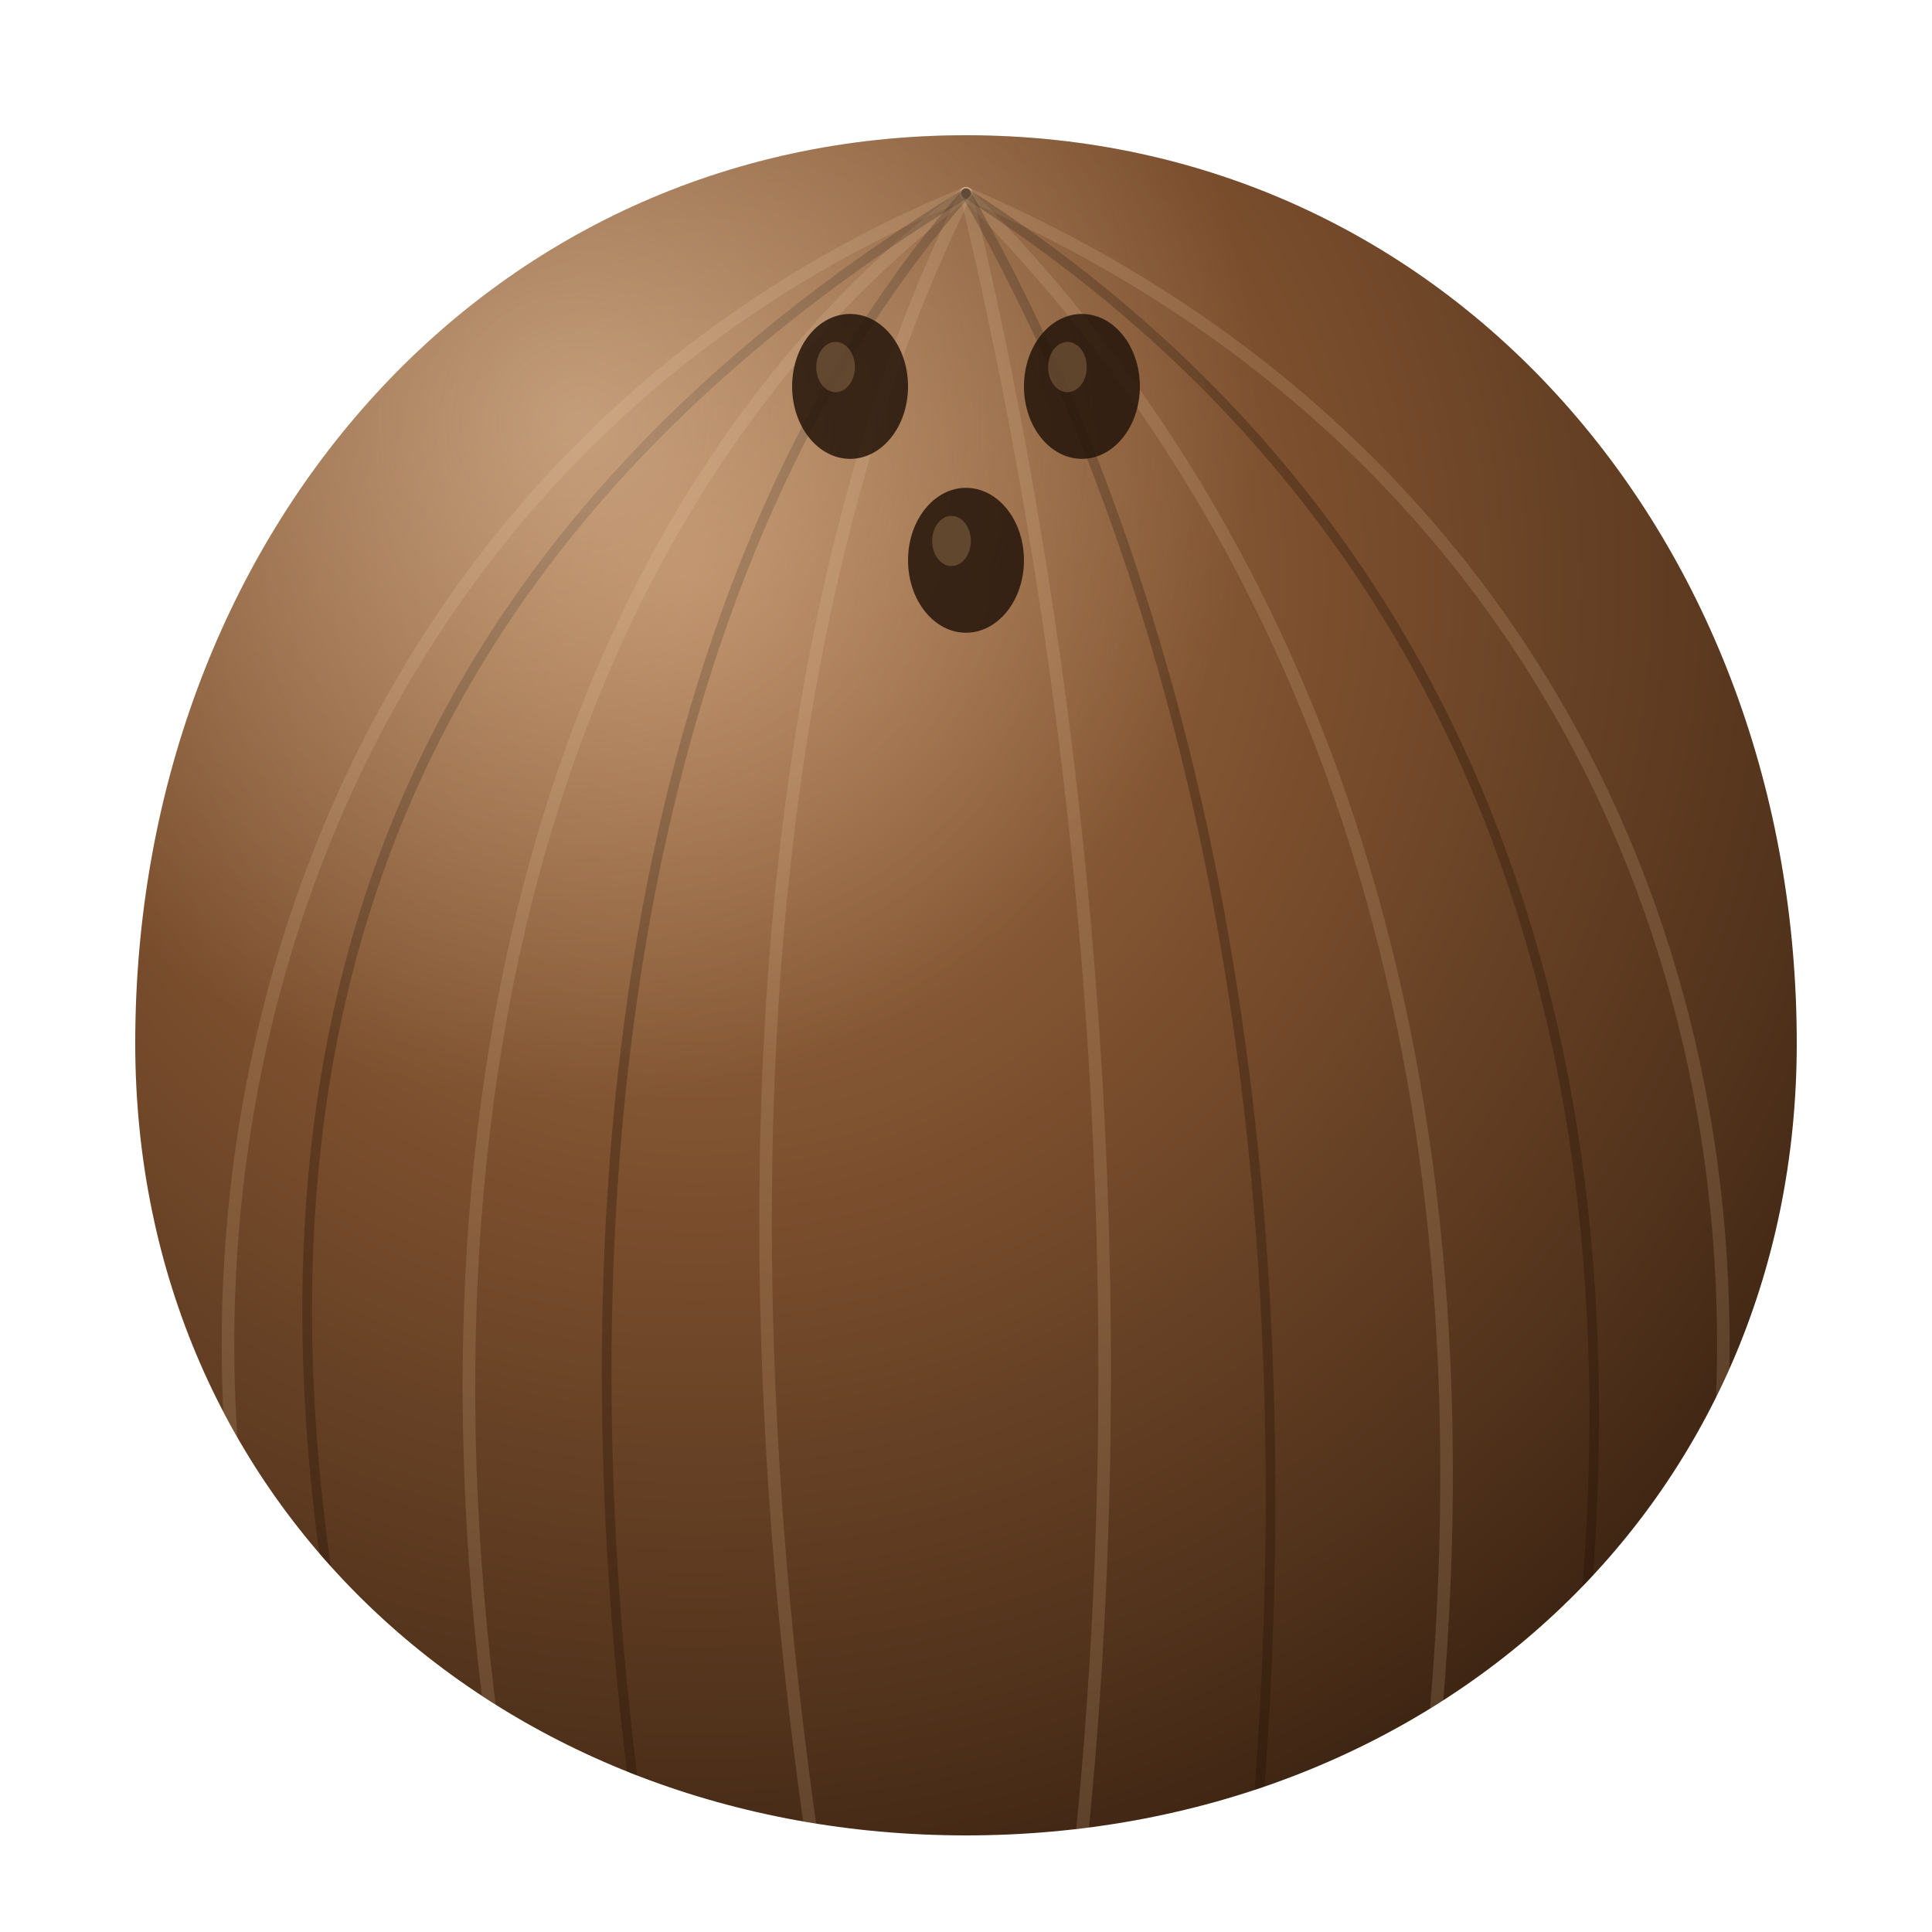
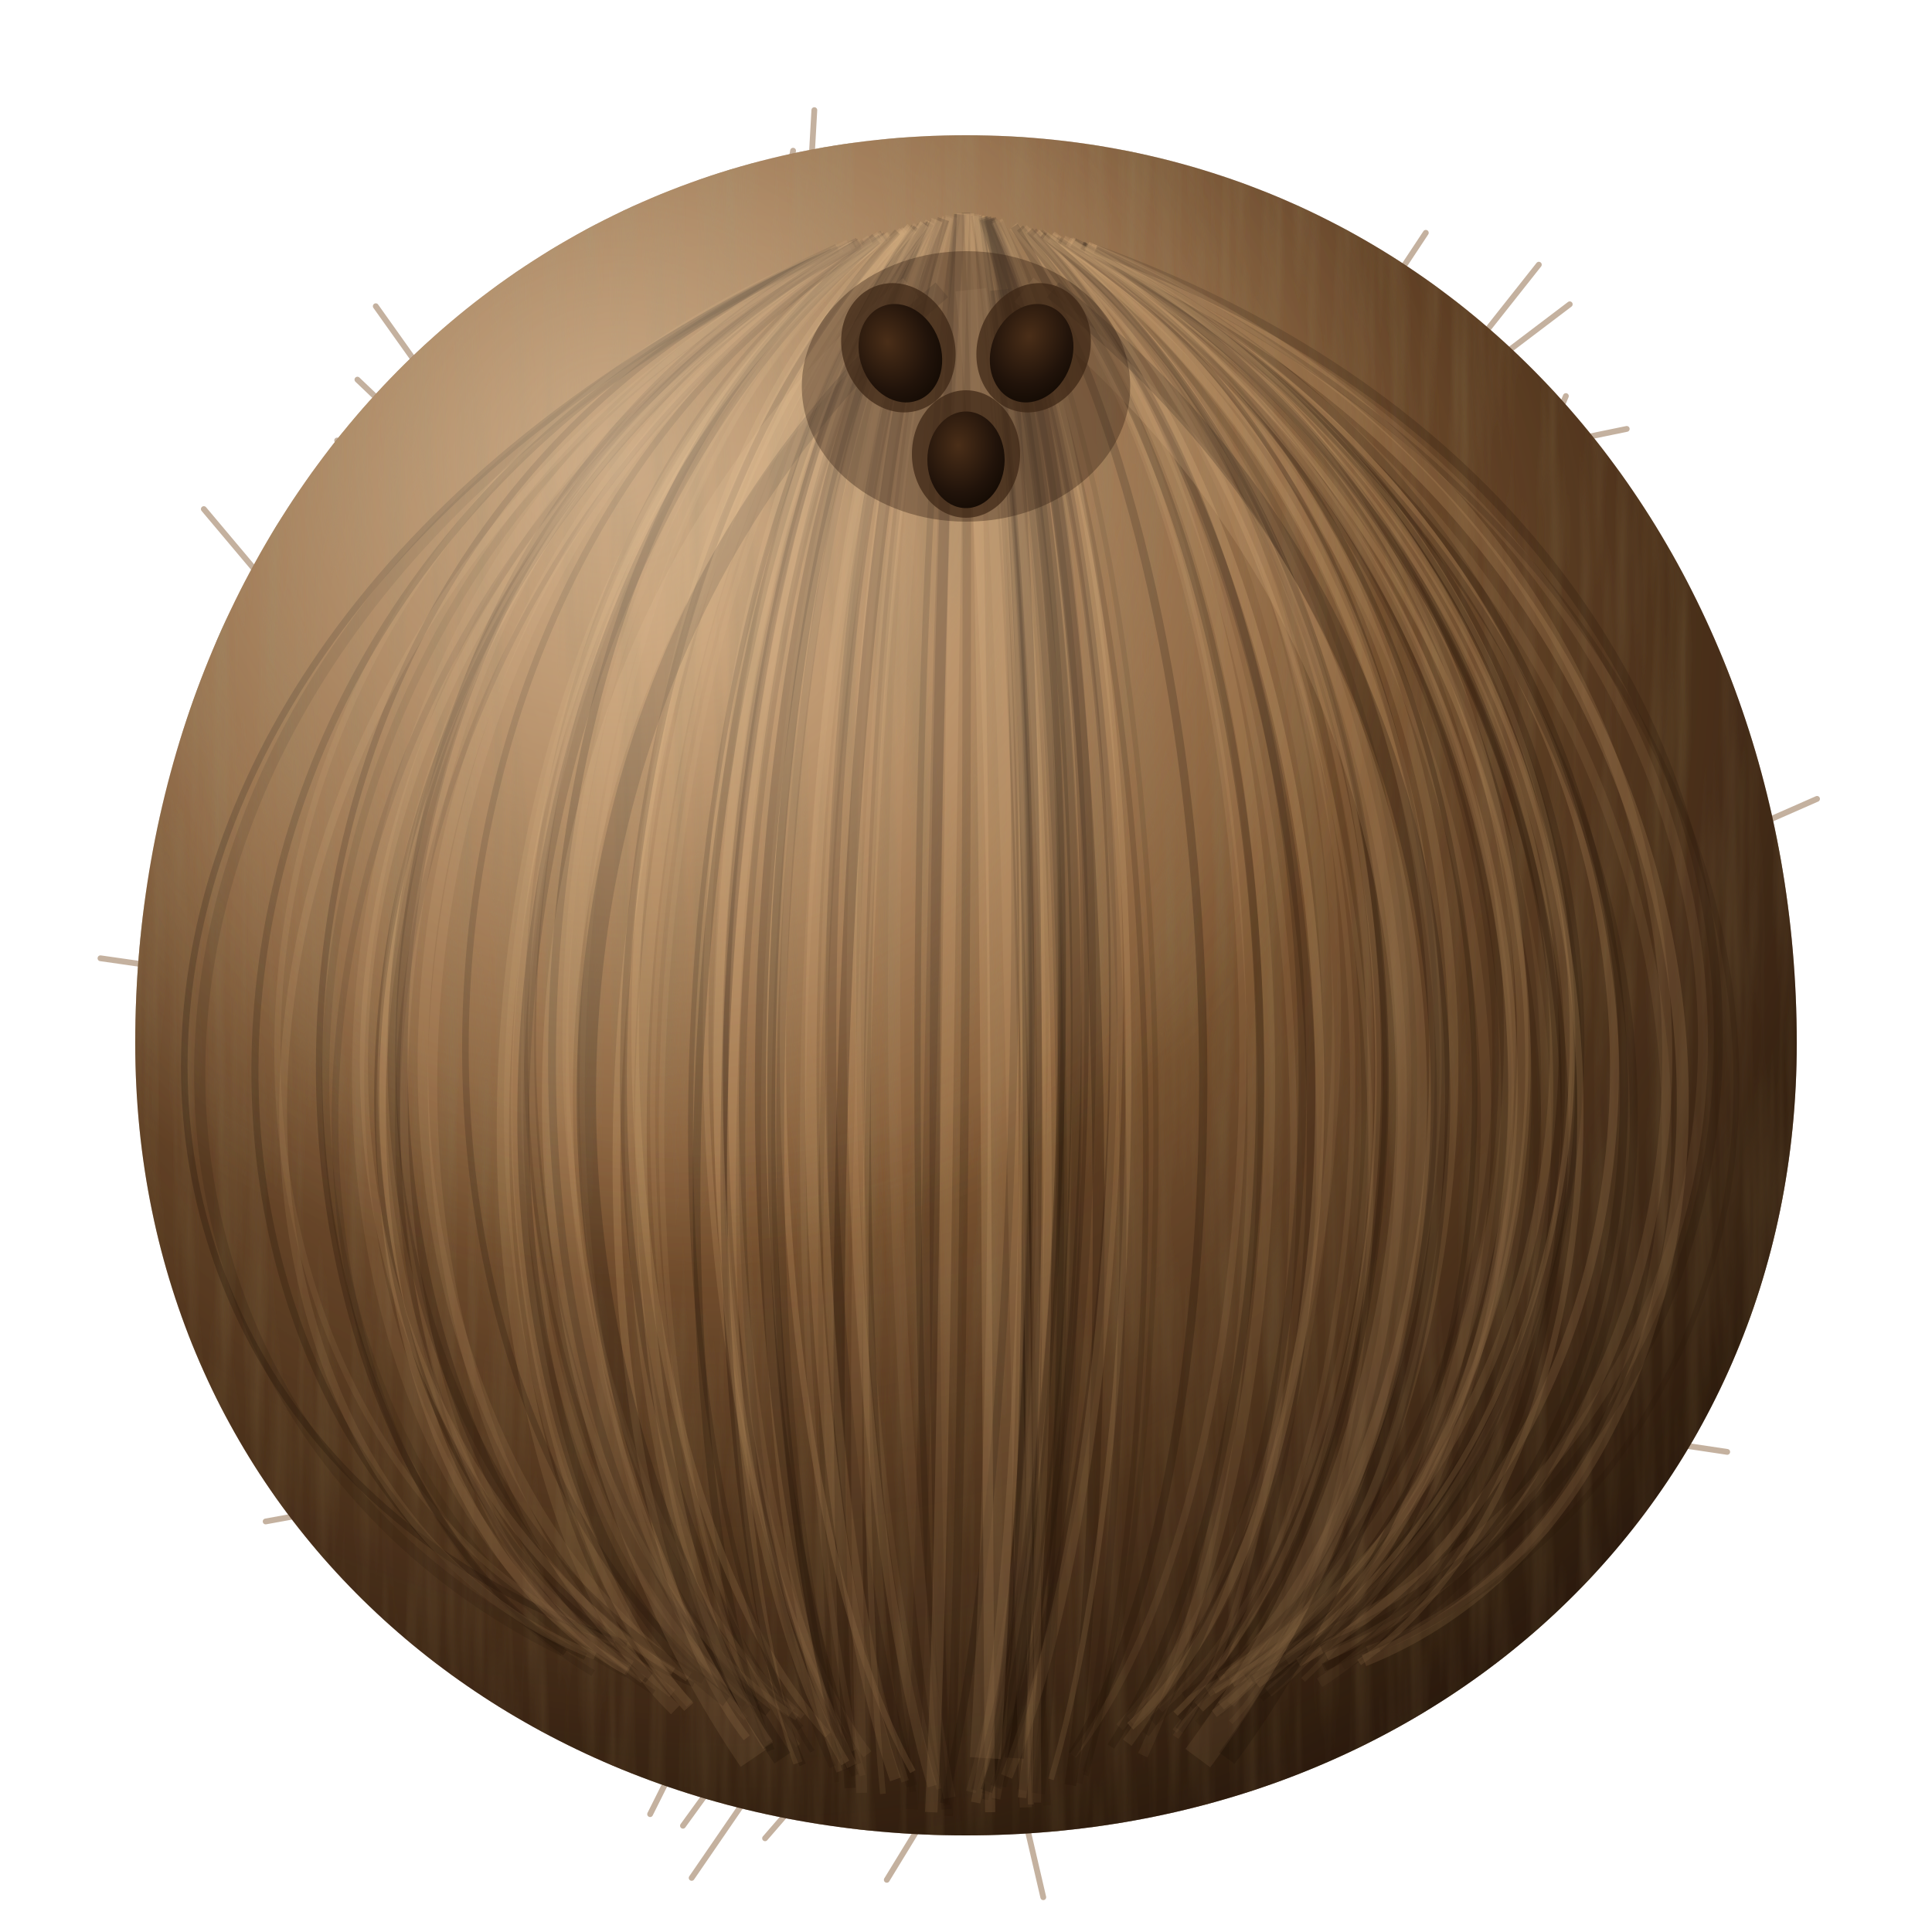
<svg xmlns="http://www.w3.org/2000/svg" viewBox="0 0 200 200" width="200" height="200">
  <defs>
-     <radialGradient id="h" cx=".34" cy=".26" r=".9">
-       <stop offset="0" stop-color="#A7744A" />
-       <stop offset=".42" stop-color="#7A4E2D" />
-       <stop offset=".78" stop-color="#4E301A" />
-       <stop offset="1" stop-color="#2E1A0C" />
-     </radialGradient>
-     <radialGradient id="g" cx=".3" cy=".22" r=".35">
-       <stop offset="0" stop-color="#FFE6C8" stop-opacity=".42" />
-       <stop offset="1" stop-color="#FFE6C8" stop-opacity="0" />
-     </radialGradient>
+     <radialGradient id="husk" cx=".36" cy=".3" r=".85">
+       <stop offset="0" stop-color="#A97B4F" />
+       <stop offset=".35" stop-color="#835A35" />
+       <stop offset=".7" stop-color="#5A3B21" />
+       <stop offset="1" stop-color="#2F1D0E" />
+     </radialGradient>
+     <radialGradient id="gloss" cx=".32" cy=".24" r=".42">
+       <stop offset="0" stop-color="#FFE9C9" stop-opacity=".5" />
+       <stop offset="1" stop-color="#FFE9C9" stop-opacity="0" />
+     </radialGradient>
+     <radialGradient id="shade" cx=".38" cy=".32" r=".78">
+       <stop offset=".35" stop-color="#1A0E05" stop-opacity="0" />
+       <stop offset=".8" stop-color="#1A0E05" stop-opacity=".45" />
+       <stop offset="1" stop-color="#1A0E05" stop-opacity=".8" />
+     </radialGradient>
+     <filter id="fib" x="0" y="0" width="100%" height="100%">
+       <feTurbulence type="fractalNoise" baseFrequency="0.55 0.035" numOctaves="3" seed="9" />
+       <feColorMatrix values="0 0 0 0 .22  0 0 0 0 .13  0 0 0 0 .05  0 0 0 1.3 -.5" />
+     </filter>
    <clipPath id="b">
      <path d="M100 14 C 150 14, 186 56, 186 108 C 186 156, 148 190, 100 190 C 52 190, 14 156, 14 108 C 14 56, 50 14, 100 14 Z" />
    </clipPath>
+     <radialGradient id="eye" cx=".4" cy=".35" r=".7">
+       <stop offset="0" stop-color="#4A2E18" />
+       <stop offset=".7" stop-color="#21130A" />
+       <stop offset="1" stop-color="#140B04" />
+     </radialGradient>
  </defs>
-   <path d="M100 14 C 150 14, 186 56, 186 108 C 186 156, 148 190, 100 190 C 52 190, 14 156, 14 108 C 14 56, 50 14, 100 14 Z" fill="url(#h)" />
-   <g clip-path="url(#b)" fill="none" stroke-linecap="round">
-     <g stroke="#E8C49B" stroke-opacity=".17" stroke-width="1.3">
-       <path d="M100 20 C 60 50, 40 110, 52 186" />
-       <path d="M100 20 C 80 60, 74 120, 84 190" />
-       <path d="M100 20 C 112 70, 118 130, 112 190" />
-       <path d="M100 20 C 136 56, 156 110, 148 184" />
-       <path d="M100 20 C 156 44, 182 96, 178 150" />
-       <path d="M100 20 C 46 42, 20 96, 24 150" />
-     </g>
-     <g stroke="#1E1006" stroke-opacity=".3" stroke-width="1">
-       <path d="M100 20 C 70 54, 56 114, 66 188" />
-       <path d="M100 20 C 124 62, 136 120, 130 190" />
-       <path d="M100 20 C 150 52, 170 104, 164 168" />
-       <path d="M100 20 C 38 58, 26 110, 34 164" />
-     </g>
-     <rect width="200" height="200" fill="url(#g)" />
+   <path d="M106.3 189.1 L108.0 196.4" stroke="#8A6440" stroke-opacity=".5" stroke-width=".6" stroke-linecap="round" />
+   <path d="M41.3 43.4 L37.0 39.3" stroke="#8A6440" stroke-opacity=".5" stroke-width=".6" stroke-linecap="round" />
+   <path d="M95.1 189.2 L91.8 194.6" stroke="#8A6440" stroke-opacity=".5" stroke-width=".6" stroke-linecap="round" />
+   <path d="M143.1 30.9 L147.6 24.1" stroke="#8A6440" stroke-opacity=".5" stroke-width=".6" stroke-linecap="round" />
+   <path d="M44.8 40.0 L38.9 31.7" stroke="#8A6440" stroke-opacity=".5" stroke-width=".6" stroke-linecap="round" />
+   <path d="M60.5 28.8 L59.7 24.8" stroke="#8A6440" stroke-opacity=".5" stroke-width=".6" stroke-linecap="round" />
+   <path d="M73.6 185.0 L70.7 189.0" stroke="#8A6440" stroke-opacity=".5" stroke-width=".6" stroke-linecap="round" />
+   <path d="M83.8 20.3 L84.3 11.4" stroke="#8A6440" stroke-opacity=".5" stroke-width=".6" stroke-linecap="round" />
+   <path d="M34.1 156.3 L27.5 157.5" stroke="#8A6440" stroke-opacity=".5" stroke-width=".6" stroke-linecap="round" />
+   <path d="M160.4 45.1 L162.1 41.0" stroke="#8A6440" stroke-opacity=".5" stroke-width=".6" stroke-linecap="round" />
+   <path d="M181.5 85.6 L188.1 82.7" stroke="#8A6440" stroke-opacity=".5" stroke-width=".6" stroke-linecap="round" />
+   <path d="M16.7 100.1 L10.4 99.2" stroke="#8A6440" stroke-opacity=".5" stroke-width=".6" stroke-linecap="round" />
+   <path d="M28.0 60.9 L21.1 52.7" stroke="#8A6440" stroke-opacity=".5" stroke-width=".6" stroke-linecap="round" />
+   <path d="M151.7 37.0 L159.3 27.4" stroke="#8A6440" stroke-opacity=".5" stroke-width=".6" stroke-linecap="round" />
+   <path d="M153.4 38.4 L162.5 31.5" stroke="#8A6440" stroke-opacity=".5" stroke-width=".6" stroke-linecap="round" />
+   <path d="M81.2 20.8 L82.1 15.6" stroke="#8A6440" stroke-opacity=".5" stroke-width=".6" stroke-linecap="round" />
+   <path d="M81.8 187.3 L79.2 190.3" stroke="#8A6440" stroke-opacity=".5" stroke-width=".6" stroke-linecap="round" />
+   <path d="M170.8 149.1 L178.8 150.3" stroke="#8A6440" stroke-opacity=".5" stroke-width=".6" stroke-linecap="round" />
+   <path d="M77.3 186.1 L71.6 194.4" stroke="#8A6440" stroke-opacity=".5" stroke-width=".6" stroke-linecap="round" />
+   <path d="M37.3 47.7 L34.9 45.6" stroke="#8A6440" stroke-opacity=".5" stroke-width=".6" stroke-linecap="round" />
+   <path d="M161.1 45.9 L168.4 44.4" stroke="#8A6440" stroke-opacity=".5" stroke-width=".6" stroke-linecap="round" />
+   <path d="M69.5 183.4 L67.3 187.8" stroke="#8A6440" stroke-opacity=".5" stroke-width=".6" stroke-linecap="round" />
+   <path d="M100 14 C 150 14, 186 56, 186 108 C 186 156, 148 190, 100 190 C 52 190, 14 156, 14 108 C 14 56, 50 14, 100 14 Z" fill="url(#husk)" />
+   <g clip-path="url(#b)">
+     <rect width="200" height="200" filter="url(#fib)" opacity=".9" />
+     <path d="M91.5 24.4 C44.5 55.9 46.1 144.5 77.1 177.1" fill="none" stroke="#2E1B0C" stroke-opacity="0.21" stroke-width="1.27" />
+     <path d="M111.1 25.2 C172.3 60.2 170.2 151.7 131.3 173.7" fill="none" stroke="#2E1B0C" stroke-opacity="0.26" stroke-width="1.00" />
+     <path d="M112.3 25.5 C182.5 62.6 180.1 146.9 134.4 172.1" fill="none" stroke="#C69866" stroke-opacity="0.32" stroke-width="0.92" />
+     <path d="M101.4 22.4 C108.2 61.0 107.9 144.2 102.9 186.3" fill="none" stroke="#2E1B0C" stroke-opacity="0.28" stroke-width="0.55" />
+     <path d="M103.6 23.0 C123.6 58.2 123.0 152.5 112.3 183.4" fill="none" stroke="#2E1B0C" stroke-opacity="0.15" stroke-width="0.55" />
+     <path d="M104.9 23.4 C136.0 59.5 135.0 151.1 111.1 181.7" fill="none" stroke="#C69866" stroke-opacity="0.19" stroke-width="0.75" />
+     <path d="M96.3 23.0 C75.1 58.5 75.8 153.3 87.1 183.3" fill="none" stroke="#C69866" stroke-opacity="0.23" stroke-width="1.09" />
+     <path d="M94.7 23.5 C66.5 56.9 67.4 146.2 88.4 181.2" fill="none" stroke="#C69866" stroke-opacity="0.26" stroke-width="0.58" />
+     <path d="M95.0 23.4 C67.8 59.3 68.8 154.3 89.8 181.6" fill="none" stroke="#C69866" stroke-opacity="0.19" stroke-width="1.02" />
+     <path d="M110.8 25.1 C171.2 55.5 169.2 150.4 127.5 174.1" fill="none" stroke="#C69866" stroke-opacity="0.28" stroke-width="1.17" />
+     <path d="M91.1 24.5 C43.5 61.7 45.1 153.7 78.4 176.6" fill="none" stroke="#C69866" stroke-opacity="0.15" stroke-width="0.73" />
+     <path d="M108.2 24.4 C152.4 59.0 150.9 149.0 121.7 177.4" fill="none" stroke="#C69866" stroke-opacity="0.30" stroke-width="0.62" />
+     <path d="M86.1 26.0 C-0.9 65.8 2.0 149.2 64.9 170.2" fill="none" stroke="#2E1B0C" stroke-opacity="0.34" stroke-width="0.68" />
+     <path d="M106.9 24.0 C149.0 60.2 147.6 147.5 121.6 179.2" fill="none" stroke="#C69866" stroke-opacity="0.17" stroke-width="0.55" />
+     <path d="M102.5 22.7 C115.9 54.5 115.4 154.8 110.8 184.8" fill="none" stroke="#2E1B0C" stroke-opacity="0.33" stroke-width="1.22" />
+     <path d="M111.2 25.2 C175.9 62.9 173.7 146.1 126.1 173.6" fill="none" stroke="#C69866" stroke-opacity="0.25" stroke-width="0.92" />
+     <path d="M97.6 22.7 C82.4 58.1 83.0 147.0 94.4 184.9" fill="none" stroke="#2E1B0C" stroke-opacity="0.25" stroke-width="1.13" />
+     <path d="M95.9 23.2 C74.0 63.8 74.7 146.1 88.6 182.7" fill="none" stroke="#2E1B0C" stroke-opacity="0.33" stroke-width="1.14" />
+     <path d="M109.1 24.6 C154.4 64.4 152.9 144.6 127.4 176.4" fill="none" stroke="#C69866" stroke-opacity="0.17" stroke-width="0.92" />
+     <path d="M97.8 22.6 C85.7 54.0 86.1 144.7 97.2 185.2" fill="none" stroke="#C69866" stroke-opacity="0.14" stroke-width="0.55" />
+     <path d="M113.3 25.8 C195.1 60.0 192.4 147.8 133.0 170.9" fill="none" stroke="#C69866" stroke-opacity="0.19" stroke-width="1.02" />
+     <path d="M102.4 22.7 C115.7 57.9 115.3 145.5 103.2 184.9" fill="none" stroke="#2E1B0C" stroke-opacity="0.29" stroke-width="0.80" />
+     <path d="M88.2 25.4 C26.6 61.3 28.7 153.4 64.9 172.9" fill="none" stroke="#C69866" stroke-opacity="0.28" stroke-width="1.00" />
+     <path d="M98.1 22.5 C87.5 62.4 87.9 149.0 94.5 185.5" fill="none" stroke="#2E1B0C" stroke-opacity="0.24" stroke-width="0.70" />
+     <path d="M101.0 22.3 C107.0 59.1 106.8 149.1 97.7 186.7" fill="none" stroke="#2E1B0C" stroke-opacity="0.34" stroke-width="0.80" />
+     <path d="M111.1 25.2 C178.7 59.6 176.5 145.5 129.0 173.7" fill="none" stroke="#2E1B0C" stroke-opacity="0.28" stroke-width="1.21" />
+     <path d="M108.2 24.3 C156.5 60.8 154.9 145.2 126.2 177.5" fill="none" stroke="#2E1B0C" stroke-opacity="0.15" stroke-width="0.61" />
+     <path d="M107.7 24.2 C146.5 55.2 145.2 154.6 117.0 178.1" fill="none" stroke="#C69866" stroke-opacity="0.12" stroke-width="1.17" />
+     <path d="M89.4 25.0 C24.3 64.0 26.5 155.4 71.8 174.4" fill="none" stroke="#2E1B0C" stroke-opacity="0.31" stroke-width="0.53" />
+     <path d="M107.5 24.1 C150.1 55.3 148.7 153.0 124.0 178.4" fill="none" stroke="#2E1B0C" stroke-opacity="0.16" stroke-width="0.76" />
+     <path d="M101.8 22.5 C112.8 56.2 112.4 147.0 102.0 185.7" fill="none" stroke="#2E1B0C" stroke-opacity="0.30" stroke-width="0.81" />
+     <path d="M96.3 23.1 C75.7 59.0 76.4 145.0 87.6 183.2" fill="none" stroke="#2E1B0C" stroke-opacity="0.34" stroke-width="0.83" />
+     <path d="M106.9 24.0 C143.1 63.1 141.8 152.1 122.1 179.1" fill="none" stroke="#2E1B0C" stroke-opacity="0.25" stroke-width="1.01" />
+     <path d="M111.1 25.2 C169.0 63.0 167.0 155.0 126.9 173.7" fill="none" stroke="#2E1B0C" stroke-opacity="0.24" stroke-width="1.08" />
+     <path d="M91.2 24.5 C44.1 61.0 45.7 147.8 71.3 176.7" fill="none" stroke="#C69866" stroke-opacity="0.26" stroke-width="1.26" />
+     <path d="M94.3 23.6 C60.3 64.2 61.4 151.0 82.6 180.7" fill="none" stroke="#C69866" stroke-opacity="0.16" stroke-width="0.52" />
+     <path d="M99.4 22.2 C96.3 58.3 96.4 147.9 94.4 187.3" fill="none" stroke="#2E1B0C" stroke-opacity="0.18" stroke-width="1.29" />
+     <path d="M99.4 22.2 C96.1 64.0 96.2 153.9 98.0 187.3" fill="none" stroke="#2E1B0C" stroke-opacity="0.25" stroke-width="1.08" />
+     <path d="M110.0 24.9 C165.3 65.5 163.4 149.6 131.3 175.2" fill="none" stroke="#C69866" stroke-opacity="0.17" stroke-width="1.07" />
+     <path d="M104.9 23.4 C135.8 56.9 134.8 146.3 118.3 181.7" fill="none" stroke="#C69866" stroke-opacity="0.16" stroke-width="1.06" />
+     <path d="M110.0 24.9 C172.4 64.4 170.4 147.8 125.7 175.1" fill="none" stroke="#C69866" stroke-opacity="0.27" stroke-width="0.57" />
+     <path d="M88.6 25.3 C18.7 58.3 21.0 151.0 64.9 173.3" fill="none" stroke="#2E1B0C" stroke-opacity="0.15" stroke-width="0.77" />
+     <path d="M98.2 22.5 C88.1 61.0 88.5 155.5 91.4 185.7" fill="none" stroke="#C69866" stroke-opacity="0.23" stroke-width="0.60" />
+     <path d="M93.7 23.8 C56.5 64.6 57.7 154.9 77.3 179.9" fill="none" stroke="#C69866" stroke-opacity="0.31" stroke-width="0.80" />
+     <path d="M107.6 24.2 C153.6 62.1 152.0 151.8 119.3 178.2" fill="none" stroke="#2E1B0C" stroke-opacity="0.20" stroke-width="1.10" />
+     <path d="M112.9 25.7 C189.2 55.4 186.7 149.9 137.3 171.4" fill="none" stroke="#C69866" stroke-opacity="0.26" stroke-width="1.04" />
+     <path d="M101.9 22.5 C111.6 61.6 111.3 146.1 107.1 185.6" fill="none" stroke="#2E1B0C" stroke-opacity="0.28" stroke-width="0.60" />
+     <path d="M112.1 25.5 C174.9 62.6 172.7 151.2 132.5 172.5" fill="none" stroke="#2E1B0C" stroke-opacity="0.28" stroke-width="0.87" />
+     <path d="M94.7 23.5 C67.2 62.6 68.2 153.1 79.8 181.2" fill="none" stroke="#2E1B0C" stroke-opacity="0.30" stroke-width="0.79" />
+     <path d="M93.4 23.9 C57.3 54.5 58.5 150.1 85.7 179.6" fill="none" stroke="#C69866" stroke-opacity="0.27" stroke-width="0.78" />
+     <path d="M95.3 23.3 C69.4 63.3 70.2 148.2 87.1 182.0" fill="none" stroke="#2E1B0C" stroke-opacity="0.17" stroke-width="0.72" />
+     <path d="M88.8 25.2 C31.0 62.7 33.0 146.2 71.3 173.6" fill="none" stroke="#C69866" stroke-opacity="0.20" stroke-width="1.09" />
+     <path d="M108.8 24.5 C162.0 55.8 160.2 148.8 126.4 176.6" fill="none" stroke="#C69866" stroke-opacity="0.23" stroke-width="0.95" />
+     <path d="M91.7 24.4 C47.1 54.4 48.6 153.6 79.5 177.3" fill="none" stroke="#2E1B0C" stroke-opacity="0.34" stroke-width="0.81" />
+     <path d="M101.5 22.4 C110.0 65.7 109.7 152.2 105.8 186.1" fill="none" stroke="#C69866" stroke-opacity="0.29" stroke-width="0.89" />
+     <path d="M102.8 22.8 C119.8 63.2 119.2 151.9 102.1 184.4" fill="none" stroke="#2E1B0C" stroke-opacity="0.25" stroke-width="0.87" />
+     <path d="M91.4 24.5 C42.4 60.0 44.0 151.8 69.9 177.0" fill="none" stroke="#C69866" stroke-opacity="0.23" stroke-width="1.27" />
+     <path d="M111.0 25.1 C167.9 61.5 165.9 144.6 134.9 173.9" fill="none" stroke="#C69866" stroke-opacity="0.17" stroke-width="0.56" />
+     <path d="M101.1 22.3 C107.9 64.4 107.7 152.3 101.0 186.6" fill="none" stroke="#C69866" stroke-opacity="0.29" stroke-width="0.98" />
+     <path d="M112.0 25.4 C183.3 58.1 180.9 153.7 137.0 172.6" fill="none" stroke="#2E1B0C" stroke-opacity="0.32" stroke-width="0.85" />
+     <path d="M107.2 24.1 C147.9 54.5 146.5 144.9 115.9 178.8" fill="none" stroke="#C69866" stroke-opacity="0.15" stroke-width="0.90" />
+     <path d="M105.6 23.6 C137.5 61.8 136.5 147.7 115.0 180.8" fill="none" stroke="#2E1B0C" stroke-opacity="0.30" stroke-width="0.82" />
+     <path d="M91.1 24.6 C35.5 58.4 37.3 148.5 77.1 176.5" fill="none" stroke="#2E1B0C" stroke-opacity="0.27" stroke-width="0.68" />
+     <path d="M86.1 26.0 C12.5 55.7 15.0 149.5 63.6 170.1" fill="none" stroke="#C69866" stroke-opacity="0.16" stroke-width="0.64" />
+     <path d="M97.3 22.8 C83.2 55.3 83.7 146.0 86.6 184.5" fill="none" stroke="#2E1B0C" stroke-opacity="0.16" stroke-width="0.52" />
+     <path d="M98.5 22.4 C90.5 54.6 90.7 148.8 98.3 186.1" fill="none" stroke="#C69866" stroke-opacity="0.13" stroke-width="1.27" />
+     <path d="M92.1 24.2 C51.8 56.0 53.2 151.5 77.2 177.9" fill="none" stroke="#C69866" stroke-opacity="0.14" stroke-width="0.54" />
+     <path d="M106.4 23.8 C140.6 59.6 139.5 155.2 121.7 179.8" fill="none" stroke="#C69866" stroke-opacity="0.17" stroke-width="0.71" />
+     <path d="M108.8 24.5 C160.3 55.1 158.6 152.2 123.3 176.7" fill="none" stroke="#2E1B0C" stroke-opacity="0.27" stroke-width="0.50" />
+     <path d="M86.8 25.8 C19.5 54.4 21.8 144.6 58.5 171.1" fill="none" stroke="#2E1B0C" stroke-opacity="0.33" stroke-width="0.66" />
+     <path d="M113.3 25.8 C188.1 65.0 185.6 155.3 141.6 170.9" fill="none" stroke="#C69866" stroke-opacity="0.18" stroke-width="0.99" />
+     <path d="M112.5 25.6 C176.5 64.2 174.3 145.4 133.2 171.9" fill="none" stroke="#C69866" stroke-opacity="0.19" stroke-width="1.04" />
+     <path d="M112.0 25.4 C174.8 62.8 172.7 154.0 137.2 172.6" fill="none" stroke="#2E1B0C" stroke-opacity="0.33" stroke-width="0.79" />
+     <path d="M97.6 22.7 C84.9 59.8 85.4 147.2 96.5 184.9" fill="none" stroke="#C69866" stroke-opacity="0.26" stroke-width="0.98" />
+     <path d="M105.9 23.7 C138.5 55.8 137.4 152.5 116.7 180.4" fill="none" stroke="#C69866" stroke-opacity="0.21" stroke-width="1.11" />
+     <path d="M105.0 23.4 C130.4 64.1 129.6 151.7 111.0 181.6" fill="none" stroke="#2E1B0C" stroke-opacity="0.32" stroke-width="0.86" />
+     <path d="M111.1 25.2 C177.7 58.4 175.5 144.9 129.8 173.7" fill="none" stroke="#C69866" stroke-opacity="0.31" stroke-width="0.58" />
+     <path d="M101.9 22.6 C111.9 61.8 111.5 146.9 100.5 185.5" fill="none" stroke="#C69866" stroke-opacity="0.15" stroke-width="1.02" />
+     <path d="M102.4 22.7 C114.4 65.6 114.0 146.6 103.6 184.9" fill="none" stroke="#2E1B0C" stroke-opacity="0.23" stroke-width="1.12" />
+     <path d="M102.9 22.8 C120.6 56.3 120.1 146.1 108.8 184.2" fill="none" stroke="#C69866" stroke-opacity="0.29" stroke-width="0.59" />
+     <path d="M86.7 25.8 C2.6 64.7 5.4 145.0 58.3 170.9" fill="none" stroke="#2E1B0C" stroke-opacity="0.19" stroke-width="1.16" />
+     <path d="M103.2 22.9 C122.2 64.5 121.6 148.2 112.4 183.8" fill="none" stroke="#2E1B0C" stroke-opacity="0.24" stroke-width="0.59" />
+     <path d="M109.4 24.7 C163.9 56.5 162.1 150.5 130.6 175.9" fill="none" stroke="#2E1B0C" stroke-opacity="0.30" stroke-width="0.56" />
+     <path d="M95.7 23.2 C71.3 60.6 72.2 152.8 82.6 182.5" fill="none" stroke="#C69866" stroke-opacity="0.25" stroke-width="0.98" />
+     <path d="M92.0 24.3 C48.2 58.0 49.7 149.2 83.1 177.7" fill="none" stroke="#C69866" stroke-opacity="0.16" stroke-width="0.63" />
+     <path d="M112.1 25.4 C184.2 65.8 181.8 151.3 139.0 172.5" fill="none" stroke="#2E1B0C" stroke-opacity="0.26" stroke-width="0.83" />
+     <path d="M112.5 25.6 C190.6 59.8 188.0 153.3 141.2 171.9" fill="none" stroke="#C69866" stroke-opacity="0.32" stroke-width="1.24" />
+     <path d="M94.2 23.7 C57.7 55.2 58.9 152.7 79.6 180.5" fill="none" stroke="#C69866" stroke-opacity="0.22" stroke-width="1.01" />
+     <path d="M87.1 25.7 C9.9 59.2 12.4 148.1 60.6 171.5" fill="none" stroke="#2E1B0C" stroke-opacity="0.30" stroke-width="0.73" />
+     <path d="M88.9 25.2 C28.9 54.9 30.9 145.8 67.2 173.7" fill="none" stroke="#2E1B0C" stroke-opacity="0.29" stroke-width="1.28" />
+     <path d="M113.4 25.8 C196.5 55.9 193.7 147.7 136.8 170.7" fill="none" stroke="#2E1B0C" stroke-opacity="0.26" stroke-width="0.93" />
+     <path d="M96.1 23.1 C71.9 59.6 72.7 154.6 86.2 182.9" fill="none" stroke="#2E1B0C" stroke-opacity="0.21" stroke-width="0.69" />
+     <path d="M108.6 24.5 C151.6 60.4 150.2 150.4 120.1 177.0" fill="none" stroke="#C69866" stroke-opacity="0.13" stroke-width="0.66" />
+     <path d="M107.6 24.2 C150.1 63.4 148.7 155.8 127.4 178.3" fill="none" stroke="#C69866" stroke-opacity="0.16" stroke-width="0.51" />
+     <path d="M98.1 22.5 C87.8 60.6 88.1 145.1 89.2 185.6" fill="none" stroke="#C69866" stroke-opacity="0.17" stroke-width="1.14" />
+     <path d="M97.7 22.7 C85.5 59.2 85.9 151.5 88.0 185.1" fill="none" stroke="#2E1B0C" stroke-opacity="0.33" stroke-width="1.15" />
+     <path d="M92.9 24.0 C56.3 63.5 57.5 150.1 82.9 178.9" fill="none" stroke="#2E1B0C" stroke-opacity="0.26" stroke-width="0.72" />
+     <path d="M90.7 24.7 C44.1 64.8 45.7 154.9 75.2 176.1" fill="none" stroke="#2E1B0C" stroke-opacity="0.28" stroke-width="1.24" />
+     <path d="M108.8 24.5 C159.9 60.2 158.2 146.0 124.1 176.7" fill="none" stroke="#C69866" stroke-opacity="0.26" stroke-width="1.29" />
+     <path d="M101.3 22.4 C108.6 59.5 108.4 153.6 102.0 186.3" fill="none" stroke="#2E1B0C" stroke-opacity="0.34" stroke-width="0.62" />
+     <path d="M94.8 23.5 C65.3 64.2 66.2 153.9 84.1 181.3" fill="none" stroke="#2E1B0C" stroke-opacity="0.27" stroke-width="0.52" />
+     <path d="M102.1 22.6 C114.1 57.4 113.7 152.5 105.8 185.3" fill="none" stroke="#2E1B0C" stroke-opacity="0.17" stroke-width="1.03" />
+     <path d="M96.4 23.0 C75.9 65.5 76.6 151.7 94.5 183.4" fill="none" stroke="#C69866" stroke-opacity="0.30" stroke-width="0.64" />
+     <path d="M96.7 22.9 C76.7 57.3 77.4 155.4 88.5 183.8" fill="none" stroke="#2E1B0C" stroke-opacity="0.21" stroke-width="0.81" />
+     <path d="M93.9 23.7 C62.3 65.8 63.4 145.0 79.6 180.2" fill="none" stroke="#C69866" stroke-opacity="0.16" stroke-width="0.56" />
+     <path d="M100.7 22.2 C105.1 61.6 105.0 153.8 106.2 187.1" fill="none" stroke="#C69866" stroke-opacity="0.18" stroke-width="1.27" />
+     <path d="M87.9 25.4 C23.3 57.2 25.5 150.6 65.3 172.5" fill="none" stroke="#C69866" stroke-opacity="0.17" stroke-width="1.27" />
+     <path d="M90.0 24.8 C28.1 65.9 30.1 152.1 67.7 175.2" fill="none" stroke="#2E1B0C" stroke-opacity="0.18" stroke-width="0.54" />
+     <path d="M107.3 24.1 C145.3 63.9 144.0 154.5 117.0 178.7" fill="none" stroke="#C69866" stroke-opacity="0.31" stroke-width="0.93" />
+     <path d="M96.7 22.9 C79.8 65.9 80.3 147.4 89.3 183.8" fill="none" stroke="#C69866" stroke-opacity="0.15" stroke-width="0.60" />
+     <path d="M95.9 23.2 C70.1 56.3 71.0 155.3 83.1 182.7" fill="none" stroke="#2E1B0C" stroke-opacity="0.35" stroke-width="0.70" />
+     <path d="M95.9 23.2 C70.3 62.4 71.1 147.8 88.2 182.8" fill="none" stroke="#C69866" stroke-opacity="0.19" stroke-width="1.10" />
+     <path d="M107.9 24.3 C153.4 60.5 151.9 149.3 122.1 177.9" fill="none" stroke="#2E1B0C" stroke-opacity="0.32" stroke-width="0.66" />
+     <path d="M102.6 22.8 C119.2 56.2 118.6 155.6 111.7 184.6" fill="none" stroke="#2E1B0C" stroke-opacity="0.18" stroke-width="0.71" />
+     <path d="M91.7 24.4 C49.4 58.9 50.8 154.5 81.9 177.3" fill="none" stroke="#C69866" stroke-opacity="0.12" stroke-width="1.20" />
+     <path d="M108.2 24.4 C160.4 60.3 158.7 153.2 125.7 177.4" fill="none" stroke="#C69866" stroke-opacity="0.23" stroke-width="0.85" />
+     <path d="M90.1 24.8 C32.6 60.1 34.5 148.5 69.6 175.3" fill="none" stroke="#C69866" stroke-opacity="0.19" stroke-width="0.98" />
+     <path d="M113.5 25.8 C197.7 64.0 194.9 147.4 142.8 170.7" fill="none" stroke="#2E1B0C" stroke-opacity="0.20" stroke-width="0.60" />
+     <path d="M100.0 22.0 C100.2 61.7 100.2 147.4 98.2 188.0" fill="none" stroke="#2E1B0C" stroke-opacity="0.24" stroke-width="0.88" />
+     <path d="M100.9 22.3 C106.3 60.3 106.1 149.3 108.4 186.9" fill="none" stroke="#2E1B0C" stroke-opacity="0.16" stroke-width="0.84" />
+     <path d="M109.7 24.8 C168.6 64.3 166.6 148.6 122.5 175.5" fill="none" stroke="#2E1B0C" stroke-opacity="0.22" stroke-width="0.67" />
+     <path d="M101.4 22.4 C109.8 64.4 109.5 152.5 103.1 186.2" fill="none" stroke="#C69866" stroke-opacity="0.18" stroke-width="0.90" />
+     <path d="M97.2 22.8 C81.6 64.5 82.1 151.0 93.7 184.4" fill="none" stroke="#C69866" stroke-opacity="0.16" stroke-width="0.80" />
+     <path d="M103.2 22.9 C119.9 57.8 119.3 147.4 104.2 183.9" fill="none" stroke="#C69866" stroke-opacity="0.23" stroke-width="1.24" />
+     <path d="M101.0 22.3 C106.7 64.1 106.5 155.0 106.7 186.8" fill="none" stroke="#C69866" stroke-opacity="0.26" stroke-width="0.60" />
+     <path d="M110.6 25.0 C169.3 64.7 167.3 147.4 130.1 174.3" fill="none" stroke="#C69866" stroke-opacity="0.28" stroke-width="0.98" />
+     <path d="M88.4 25.3 C29.8 54.1 31.8 154.0 65.0 173.1" fill="none" stroke="#C69866" stroke-opacity="0.17" stroke-width="0.81" />
+     <path d="M100.3 22.1 C102.2 61.9 102.1 149.2 102.5 187.6" fill="none" stroke="#C69866" stroke-opacity="0.32" stroke-width="1.05" />
+     <path d="M88.3 25.3 C23.1 65.9 25.3 144.8 69.7 173.0" fill="none" stroke="#C69866" stroke-opacity="0.22" stroke-width="0.84" />
+     <path d="M111.0 25.2 C178.6 59.0 176.3 151.0 129.5 173.8" fill="none" stroke="#2E1B0C" stroke-opacity="0.19" stroke-width="0.81" />
+     <path d="M88.5 25.3 C20.9 65.2 23.1 150.3 61.4 173.2" fill="none" stroke="#2E1B0C" stroke-opacity="0.17" stroke-width="0.69" />
+     <path d="M99.1 22.2 C93.7 57.4 93.9 155.8 98.0 186.9" fill="none" stroke="#2E1B0C" stroke-opacity="0.26" stroke-width="0.66" />
+     <path d="M94.4 23.6 C59.3 60.4 60.5 151.4 79.5 180.7" fill="none" stroke="#C69866" stroke-opacity="0.27" stroke-width="1.23" />
+     <path d="M110.0 24.9 C170.0 54.7 168.0 149.2 125.0 175.1" fill="none" stroke="#C69866" stroke-opacity="0.16" stroke-width="1.20" />
+     <path d="M92.0 24.3 C43.5 55.4 45.1 155.0 82.5 177.8" fill="none" stroke="#C69866" stroke-opacity="0.16" stroke-width="0.65" />
+     <path d="M87.1 25.7 C13.6 64.2 16.1 154.0 61.6 171.4" fill="none" stroke="#C69866" stroke-opacity="0.20" stroke-width="0.81" />
+     <path d="M91.0 24.6 C42.8 62.3 44.4 148.1 71.4 176.4" fill="none" stroke="#C69866" stroke-opacity="0.16" stroke-width="0.85" />
+     <path d="M101.8 22.5 C111.5 56.6 111.2 152.0 107.6 185.7" fill="none" stroke="#2E1B0C" stroke-opacity="0.19" stroke-width="1.10" />
+     <path d="M97.0 22.8 C80.1 61.5 80.6 149.3 92.7 184.2" fill="none" stroke="#C69866" stroke-opacity="0.28" stroke-width="1.19" />
+     <path d="M99.7 22.1 C98.1 64.8 98.2 152.2 96.4 187.6" fill="none" stroke="#C69866" stroke-opacity="0.28" stroke-width="1.29" />
+     <path d="M95.7 23.2 C68.3 56.1 69.2 152.6 87.5 182.5" fill="none" stroke="#C69866" stroke-opacity="0.27" stroke-width="0.97" />
+     <path d="M89.0 25.1 C26.3 59.7 28.4 150.5 72.8 173.9" fill="none" stroke="#2E1B0C" stroke-opacity="0.24" stroke-width="0.89" />
+     <path d="M102.3 22.7 C116.5 55.1 116.0 153.1 103.1 185.0" fill="none" stroke="#2E1B0C" stroke-opacity="0.21" stroke-width="1.21" />
+     <path d="M110.8 25.1 C172.5 64.0 170.4 153.0 136.6 174.2" fill="none" stroke="#C69866" stroke-opacity="0.12" stroke-width="1.04" />
+     <path d="M106.6 23.9 C142.6 60.8 141.4 147.0 118.6 179.5" fill="none" stroke="#2E1B0C" stroke-opacity="0.26" stroke-width="0.81" />
+     <path d="M89.1 25.1 C26.2 62.7 28.3 146.1 66.6 173.9" fill="none" stroke="#C69866" stroke-opacity="0.16" stroke-width="0.83" />
+     <path d="M102.1 22.6 C113.1 59.8 112.8 146.4 100.8 185.3" fill="none" stroke="#2E1B0C" stroke-opacity="0.18" stroke-width="0.58" />
+     <path d="M101.1 22.3 C107.6 60.2 107.4 148.8 107.4 186.6" fill="none" stroke="#C69866" stroke-opacity="0.18" stroke-width="0.75" />
+     <path d="M112.4 25.5 C176.1 59.7 174.0 149.2 140.7 172.1" fill="none" stroke="#C69866" stroke-opacity="0.31" stroke-width="0.65" />
+     <path d="M102.0 22.6 C113.4 56.7 113.0 155.8 102.1 185.4" fill="none" stroke="#2E1B0C" stroke-opacity="0.30" stroke-width="1.22" />
+     <path d="M94.5 30 C47.7 70 49.4 140 78.0 182" fill="none" stroke="#D4A574" stroke-opacity=".22" stroke-width="3.2" />
+     <path d="M97.5 30 C50.7 70 52.4 140 81.0 182" fill="none" stroke="#1B0F06" stroke-opacity=".25" stroke-width="2" />
+     <path d="M100.5 30 C104.8 70 104.6 140 102.0 182" fill="none" stroke="#D4A574" stroke-opacity=".22" stroke-width="3.2" />
+     <path d="M103.5 30 C107.8 70 107.6 140 105.0 182" fill="none" stroke="#1B0F06" stroke-opacity=".25" stroke-width="2" />
+     <path d="M106.0 30 C157.0 70 155.2 140 124.0 182" fill="none" stroke="#D4A574" stroke-opacity=".22" stroke-width="3.2" />
+     <path d="M109.0 30 C160.0 70 158.2 140 127.0 182" fill="none" stroke="#1B0F06" stroke-opacity=".25" stroke-width="2" />
+     <rect width="200" height="200" fill="url(#shade)" />
+     <rect width="200" height="200" fill="url(#gloss)" />
  </g>
-   <g fill="#24140A" fill-opacity=".85">
-     <ellipse cx="88" cy="40" rx="6" ry="7.5" />
-     <ellipse cx="112" cy="40" rx="6" ry="7.5" />
-     <ellipse cx="100" cy="58" rx="6" ry="7.5" />
-   </g>
-   <g fill="#C79A6C" fill-opacity=".3">
-     <ellipse cx="86.5" cy="38" rx="2" ry="2.6" />
-     <ellipse cx="110.5" cy="38" rx="2" ry="2.6" />
-     <ellipse cx="98.5" cy="56" rx="2" ry="2.6" />
-   </g>
+   <ellipse cx="100" cy="40" rx="17" ry="14" fill="#2A180B" opacity=".35" />
+   <ellipse cx="93" cy="36" rx="5.8" ry="6.8" transform="rotate(-20 93 36)" fill="#3B2413" opacity=".7" />
+   <ellipse cx="93" cy="36.6" rx="4.2" ry="5.2" transform="rotate(-20 93 36)" fill="url(#eye)" />
+   <ellipse cx="107" cy="36" rx="5.8" ry="6.8" transform="rotate(20 107 36)" fill="#3B2413" opacity=".7" />
+   <ellipse cx="107" cy="36.6" rx="4.2" ry="5.2" transform="rotate(20 107 36)" fill="url(#eye)" />
+   <ellipse cx="100" cy="47" rx="5.6" ry="6.6" transform="rotate(0 100 47)" fill="#3B2413" opacity=".7" />
+   <ellipse cx="100" cy="47.6" rx="4" ry="5" transform="rotate(0 100 47)" fill="url(#eye)" />
</svg>
